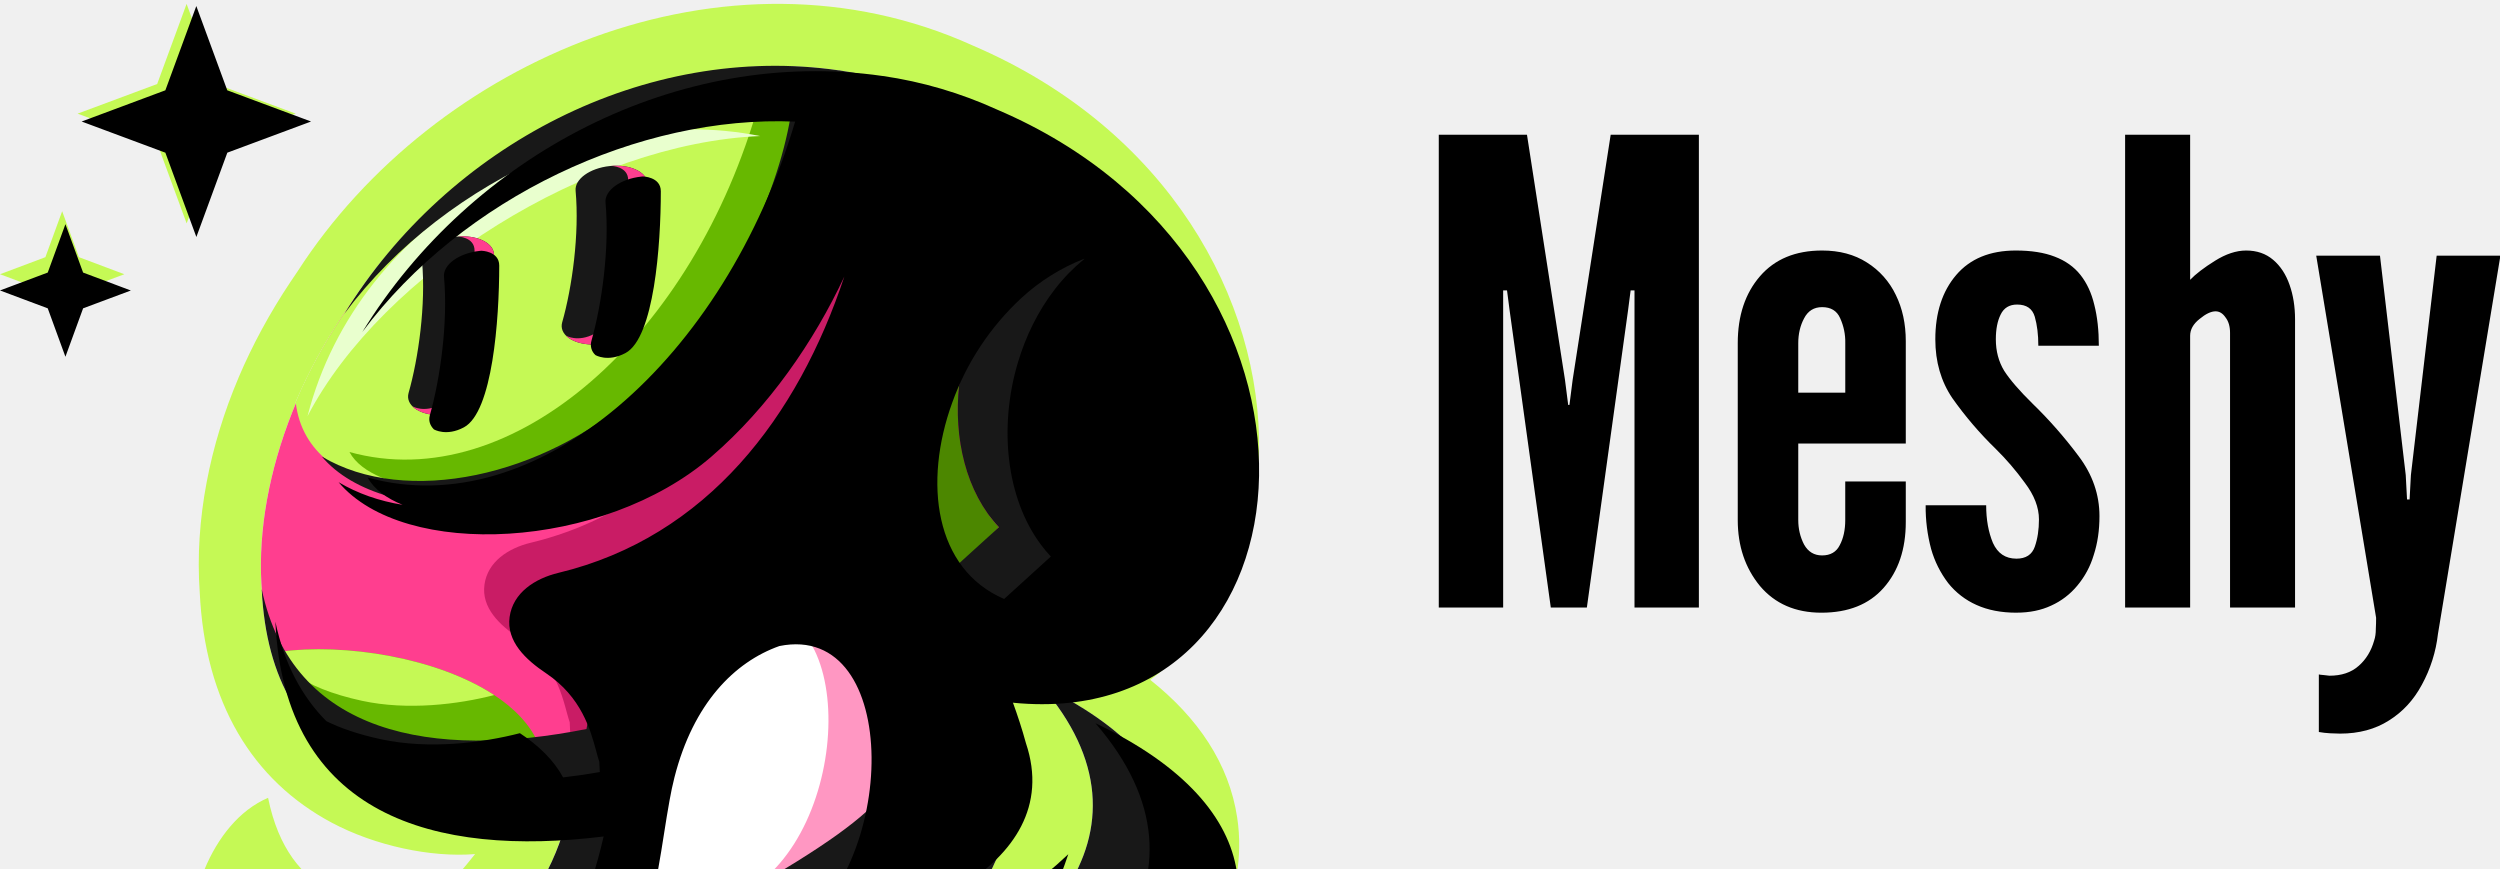
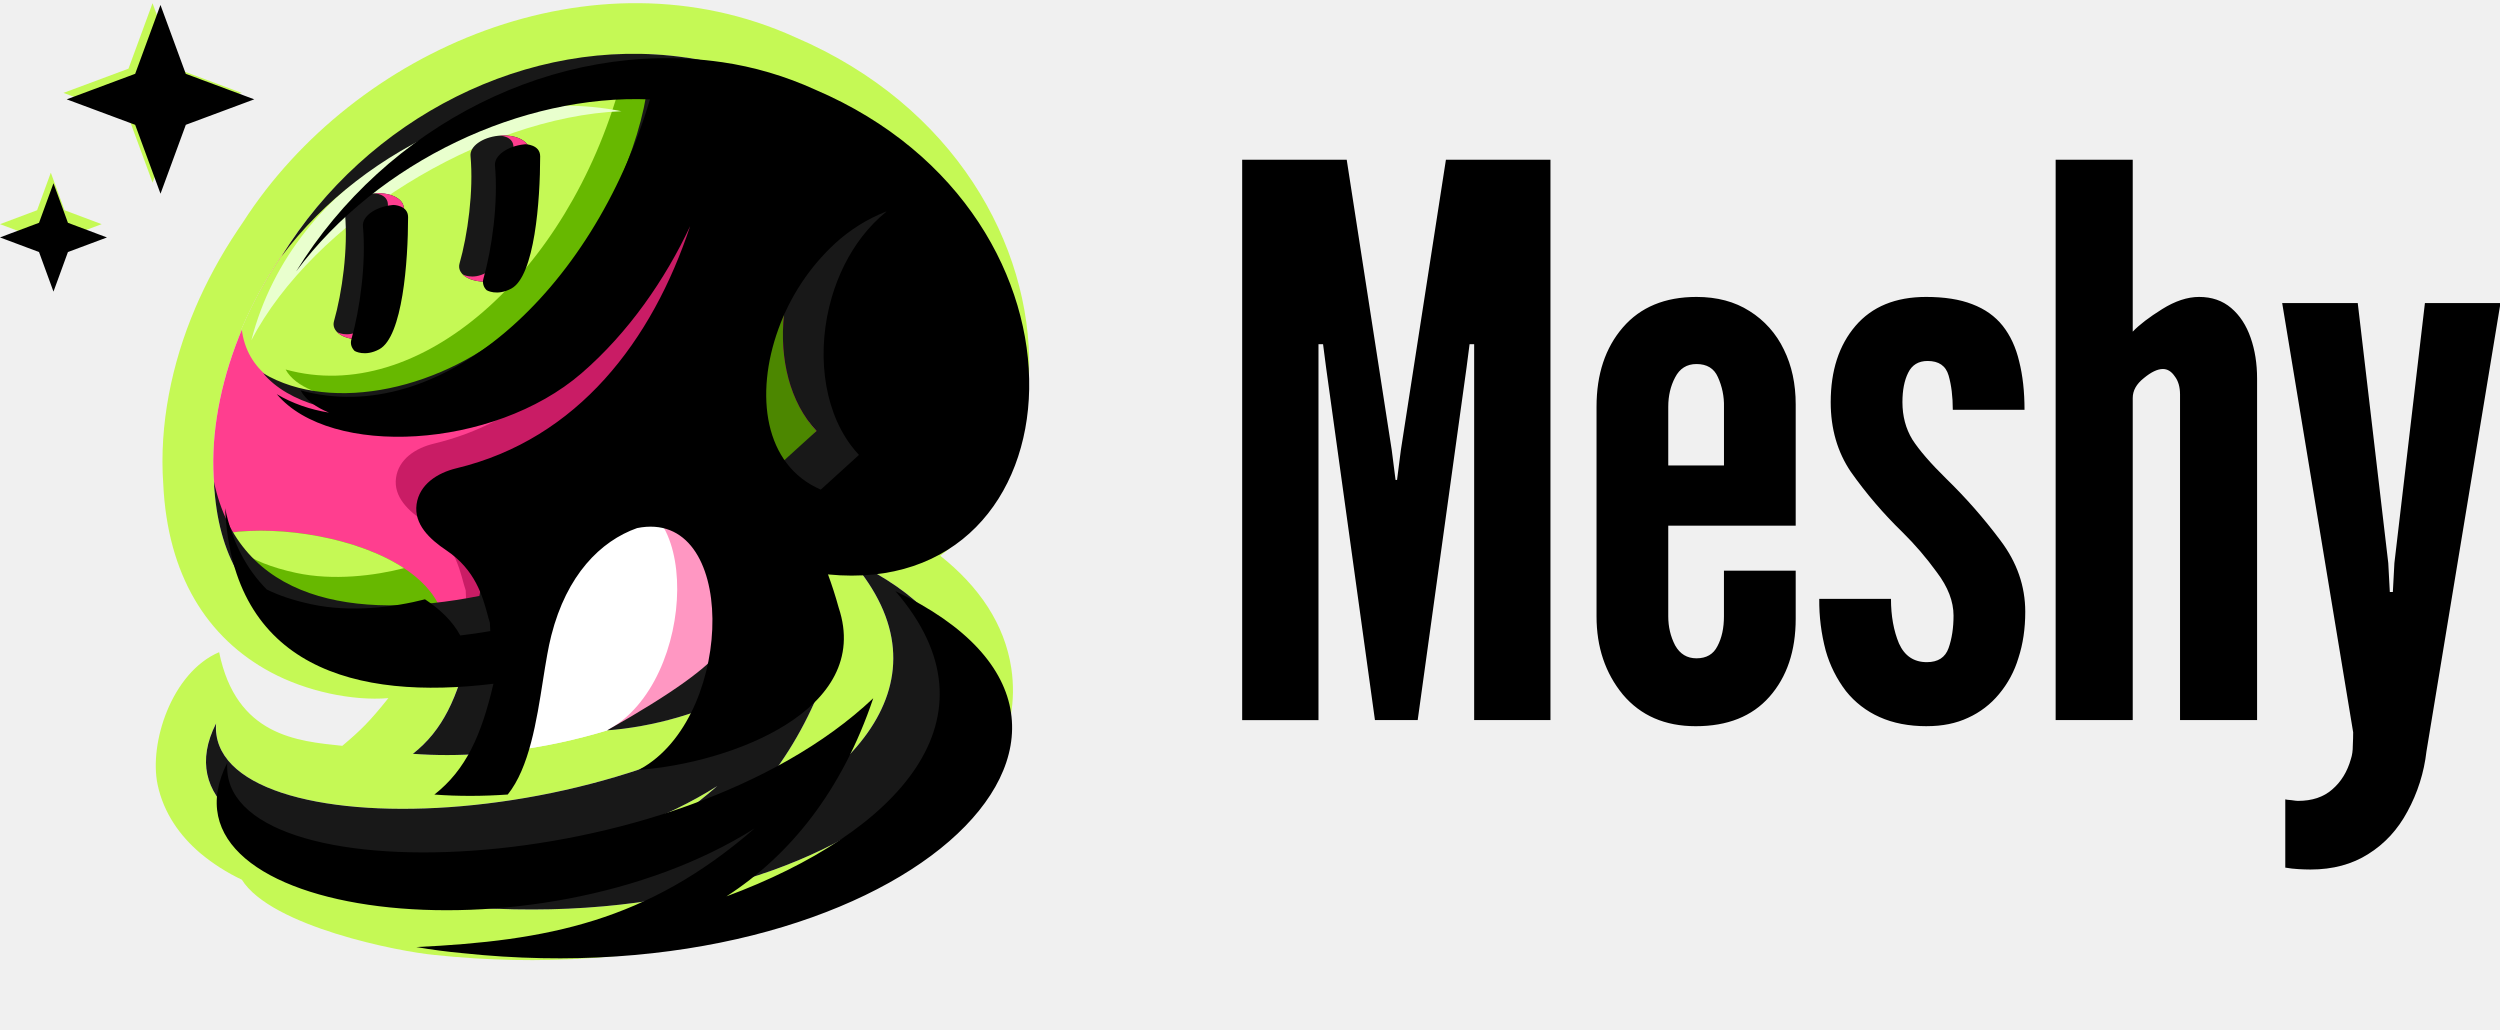
- <svg xmlns="http://www.w3.org/2000/svg" viewBox="0 0 2.879 1">
-   <g transform="translate(0 -0.055927) scale(0.060414)" data-pr-box="0 0 1.45 1.357089" class="pr-combine-mark-color">
+ <svg xmlns="http://www.w3.org/2000/svg" viewBox="0 0 2.429 1">
+   <g transform="translate(0 -0.03857) scale(0.041665)" data-pr-box="0 0 1 0.935923" class="pr-combine-mark-color">
    <path clip-rule="evenodd" d="M4.546 8.126c.266-.625.599-1.24.993-1.83l.007-.01c.043-.065.086-.13.13-.193C8.27 2.07 13.838-.341 18.546 1.795 22.267 3.388 24.05 6.64 24 9.535c-.026 1.444-.514 2.853-1.522 3.87a4.678 4.678 0 01-.553.48c.91.721 1.504 1.6 1.658 2.625.231 1.535-.597 2.907-1.763 3.92-2.333 2.025-6.704 3.294-11.684 2.765-.827-.075-3.815-.663-4.496-1.755a4.524 4.524 0 01-.972-.621c-.466-.397-.85-.926-.992-1.593-.206-.97.327-2.62 1.434-3.092.398 1.955 1.818 2.074 2.872 2.184.431-.363.64-.568 1.074-1.112-.844.069-1.914-.161-2.735-.6-1.507-.805-2.415-2.283-2.514-4.394-.098-1.383.2-2.818.74-4.086zm2.117-1.38l-.128.19-.008.013a9.973 9.973 0 00-.891 1.64l.003.025c-.49 1.173-.719 2.37-.656 3.446l.007.095v.003l.003.078c.174 2.975 2.205 3.928 4.7 3.898.405-.005.821-.035 1.244-.087a7.05 7.05 0 01-.386 1.227c-.221.507-.51.906-.923 1.23 1.488.112 3.098-.108 4.54-.549 1.992-.145 5.082-1.287 4.455-3.489a2.502 2.502 0 00-.034-.109 9.367 9.367 0 00-.23-.723l-.007-.017.008.007a4.866 4.866 0 001.33-.044 4.114 4.114 0 00.401-.094c.229-.066.443-.151.644-.254.003 0 .005-.002.007-.003l.006-.003.095-.05c3.19-1.768 2.678-7.974-2.776-10.3C14 1.023 9.01 3.093 6.663 6.746zm13.187 7.251c2.427 2.81.033 5.36-3.747 6.763 1.405-.908 2.56-2.33 3.254-4.392-4.206 3.98-13.856 4.391-14.306 1.721a3.247 3.247 0 01-.013-.291v-.002c-.967 1.902 1.176 3.08 4.111 3.25l.038.003a13.628 13.628 0 002.595-.107c1.732-.229 3.502-.776 4.944-1.687-.81.704-1.601 1.217-2.408 1.593-1.269.592-2.574.846-4.044.969h-.004c-.338.028-.685.05-1.042.067.34.059.682.104 1.024.135.54.058 1.07.093 1.59.107.977.027 1.915-.019 2.8-.126 6.268-.762 9.88-4.606 6.496-7.23a5.82 5.82 0 00-.37-.263 7.713 7.713 0 00-.916-.51l-.004-.002.002.002z" fill="#C5F955" fill-rule="evenodd" />
    <path d="M6.536 6.936c-2.797 4.238-2.052 9.843 3.974 8.85l5.975-1.967c5.596-1.862 5.863-7.568 2.333-10.083-2.676-1.906-8.875-1.961-12.282 3.2z" fill="#FF3E8F" />
    <path clip-rule="evenodd" d="M9.659 10.271c2.653-.718 5.463-3.77 5.895-7.682-.919-.085-1.941-.022-3.06.224-3.364.742-5.757 3.193-6.858 5.775.224 2.002 3.325 1.872 4.023 1.683z" fill="#C5F955" fill-rule="evenodd" />
    <path clip-rule="evenodd" d="M9.659 10.27c2.654-.717 5.138-3.656 5.57-7.568l-.762.182c-1.23 4.42-4.695 7.522-7.806 6.658.46.852 2.639.826 2.998.729z" fill="#67B800" fill-rule="evenodd" />
    <path clip-rule="evenodd" d="M14.495 3.52c-3.511-.704-7.65 1.513-8.633 5.338 1.427-2.74 5.365-5.208 8.633-5.339z" fill="#E9FFCE" fill-rule="evenodd" />
    <path d="M21.574 7.034l-5.382 7.395-5.482 1.158c-.06.042-.112.024-.113.024l.113-.024c.089-.065.191-.27.15-.894-.115-.323-.191-1.084-.965-1.602-.37-.248-.722-.579-.66-1.022.06-.436.454-.695.883-.798 3.705-.89 5.418-4.685 5.798-8.27l3.246 1.405 2.412 2.628z" fill="#C91C65" />
    <path d="M18.194 11.743c-2.242-.965-1.142-5.172 1.45-6.164a.076.076 0 01.003.003c-1.58 1.284-1.856 4.064-.606 5.392-.177.19-.37.379-.583.564a9.934 9.934 0 01-.264.205z" fill="#4C8700" />
    <path clip-rule="evenodd" d="M5.324 13.352c1.883-.265 4.951.526 5.053 2.231-2.108.122-4.38-.974-5.053-2.23z" fill="#67B800" fill-rule="evenodd" />
    <path d="M5.624 13.787c.279.194.691.371 1.28.498.867.187 1.833.067 2.516-.11-1.08-.71-2.848-.998-4.096-.823.079.148.18.293.3.434z" fill="#C5F955" />
    <path d="M11.652 14.397c.312-3.417 5.138-3.928 5.921-1.77.064.193.145.404.23.627.23.607.496 1.305.558 1.982-.936 1.715-4.22 3.122-7.358 3.282.953-2.004.649-4.12.649-4.12z" fill="#fff" />
    <path d="M17.327 16.582l-3.17 1.374c2.132-1.117 2.242-5.828-.042-5.358l1.896-.807 1.777 1.542-.461 3.25z" fill="#FF97C2" />
    <path clip-rule="evenodd" d="M18.068 2.876a7.644 7.644 0 00-2.07-.609h-.008c-3.685-.532-7.445 1.42-9.426 4.64 1.964-2.638 5.542-4.165 8.504-3.753-.251 1.492-1.215 3.713-2.962 5.286-1.734 1.56-4.361 2.149-5.972 1.188 1.187 1.41 4.795 1.23 6.756-.464 1.838-1.587 2.976-4.07 3.186-5.796.086.02.17.043.254.066.894.284 1.142 1.053 1.203 1.59.04.356-.18.666-.443.91-.554.518-1.106 1.354-1.427 2.252-.362 1.014-.844 2.062-1.722 2.687-.393.28-.705.521-.945.73-.837.553-1.481 1.461-1.731 2.76l-.086.459c-2.914.579-5.6.128-6.19-2.666.165 3.526 2.893 4.267 5.949 3.891-.265 1.14-.609 1.908-1.31 2.457.531.04 1.078.038 1.627-.001.477-.591.64-1.636.781-2.528.032-.206.063-.403.096-.585a5.956 5.956 0 01.089-.414c.914-3.591 4.749-2.958 4.935-.471l.013.168c.084.998.127 1.504-3.011 3.284 2.023-.145 5.196-1.322 4.432-3.6a9.473 9.473 0 00-.237-.74l.007.008c5.67.557 6.306-7.935-.292-10.749zm1.577 2.703c-2.593.993-3.693 5.2-1.45 6.164l.846-.768c-1.25-1.328-.974-4.108.606-5.392l-.002-.004z" fill="#181818" fill-rule="evenodd" />
    <path d="M10.252 22.02c9.524 1.016 16.05-4.957 9.597-8.025 2.43 2.81.036 5.363-3.746 6.766 1.406-.909 2.56-2.33 3.255-4.392-4.354 4.119-14.543 4.415-14.319 1.427-1.767 3.471 6.828 4.53 11.687 1.46-2.378 2.067-4.6 2.49-7.498 2.628.34.06.682.105 1.024.136z" fill="#181818" />
    <path clip-rule="evenodd" d="M8.35 8.84c-.374-.01-.625-.2-.562-.423.19-.666.332-1.69.257-2.51-.02-.22.27-.43.649-.47.378-.04.702.106.722.326.081.888-.07 1.973-.274 2.689-.063.223-.418.397-.792.387z" fill="#181818" fill-rule="evenodd" />
    <path d="M7.861 8.67s.224.136.545-.036c.519-.278.64-1.953.64-2.931 0-.264-.325-.269-.325-.269.366-.03.675.114.694.33.082.887-.07 1.972-.273 2.688-.064.223-.418.397-.792.387-.216-.005-.392-.07-.489-.168z" fill="#FF3E8F" />
    <path clip-rule="evenodd" d="M11.278 7.493c-.374-.01-.625-.199-.562-.422.19-.666.331-1.69.256-2.51-.02-.22.27-.43.65-.47.378-.04.701.106.722.326.08.888-.071 1.973-.274 2.688-.064.224-.418.397-.792.388z" fill="#181818" fill-rule="evenodd" />
    <path d="M10.79 7.324s.223.135.544-.037c.519-.278.64-1.952.64-2.93 0-.264-.326-.269-.326-.269.367-.03.675.114.695.33.082.887-.07 1.972-.274 2.687-.063.224-.417.398-.791.388-.216-.006-.392-.071-.489-.169z" fill="#FF3E8F" />
    <path d="M3.557 1l.561 1.527 1.518.565-1.518.565-.56 1.527-.562-1.527-1.517-.565 1.517-.565L3.557 1zM1.185 4.952l.32.876.865.325-.865.324-.32.877-.32-.877L0 6.153l.865-.325.32-.876z" fill="#C5F955" />
  </g>
-   <g fill-rule="evenodd" fill="currentColor" transform="translate(0.0319 -0.014665) scale(0.060416)" data-pr-box="0 0 1.45 1.357089" class="pr-combine-mark-mono">
+   <g fill-rule="evenodd" fill="currentColor" transform="translate(0.022 -0.010114) scale(0.041666)" data-pr-box="0 0 1 0.935923" class="pr-combine-mark-mono">
    <path d="M3.214.358l.59 1.606 1.597.595-1.596.594-.59 1.607-.591-1.607-1.596-.594 1.596-.595.59-1.606zM16.3 1.691a8.04 8.04 0 012.178.641c6.94 2.96 6.273 11.893.308 11.306l-.008-.007c.09.247.177.51.25.779.803 2.395-2.534 3.633-4.663 3.785l.138-.078c2.107-1.3 2.17-6.033-.175-5.56-.855.303-1.641 1.093-2 2.503a6.199 6.199 0 00-.093.436 25.87 25.87 0 00-.102.614c-.147.94-.32 2.038-.821 2.66-.578.041-1.153.043-1.711.001.737-.577 1.098-1.385 1.377-2.584-3.215.395-6.084-.384-6.257-4.094.17.809.509 1.431.972 1.896.267.133.61.252 1.043.345.911.196 1.928.07 2.646-.116.36.237.648.518.823.843.23-.027.464-.061.7-.102a4.523 4.523 0 00-.01-.197 3.115 3.115 0 01-.06-.209c-.108-.395-.278-1.023-.953-1.476-.391-.261-.76-.609-.696-1.075.064-.459.478-.731.93-.84 2.84-.683 4.568-2.988 5.45-5.648C14.988 6.75 14.129 8 13.032 8.947c-2.062 1.781-5.857 1.971-7.106.487.364.217.776.359 1.219.431-.299-.122-.54-.291-.665-.52 3.221.894 6.802-2.252 8.148-6.784-2.963-.128-6.335 1.44-8.25 4.01 2.084-3.387 6.04-5.44 9.916-4.88h.007zm2.57 5.476c-.357 1.21-.224 2.564.444 3.459.058.078.121.154.188.225l-.89.809c-1.327-.571-1.541-2.22-.99-3.741a5.04 5.04 0 011.32-1.997 3.822 3.822 0 011.195-.747l.003.004a3.511 3.511 0 00-.559.574c-.322.415-.56.902-.711 1.414z" />
    <path d="M20.352 14.028c6.788 3.227-.077 9.51-10.095 8.441-.36-.033-.72-.08-1.077-.142 3.05-.146 5.386-.591 7.887-2.766-5.111 3.23-14.152 2.117-12.294-1.535-.236 3.143 10.482 2.832 15.062-1.501-.73 2.168-1.945 3.664-3.423 4.62 3.978-1.476 6.496-4.16 3.94-7.117zM7.742 8.427s.236.142.573-.039c.546-.292.673-2.054.673-3.083 0-.278-.342-.283-.342-.283l-.029.003c-.398.042-.704.264-.682.495.079.862-.071 1.94-.27 2.64-.028.1.003.192.077.267zM11.395 6.972c-.338.181-.573.039-.573.039a.263.263 0 01-.078-.267c.2-.7.349-1.778.27-2.64-.021-.231.285-.453.683-.495.01 0 .019-.002.028-.003 0 0 .343.005.343.283 0 1.029-.128 2.79-.673 3.083zM1.056 5.438l-.337-.922-.337.922-.91.341.91.341.337.923.337-.923.91-.34-.91-.342z" />
  </g>
-   <g fill="currentColor" fill-rule="evenodd" transform="translate(1.594201 0.092476) scale(0.031348)" data-pr-box="1.656897 0.155172 1.222571 0.689655" class="pr-combine-text" data-combine-word="Meshy">
+   <g fill="currentColor" fill-rule="evenodd" transform="translate(1.144201 0.092476) scale(0.031348)" data-pr-box="1.206897 0.155172 1.222571 0.689655" class="pr-combine-text" data-combine-word="Meshy">
    <path d="M2 19.368V2h3.24l1.396 9.003.118.922H6.8l.118-.922L8.315 2h3.24v17.368H9.19V7.718h-.142l-.095.733L7.44 19.368H6.115L4.602 8.451l-.095-.732h-.142v11.65H2zm14.057.19c-.954 0-1.706-.328-2.258-.981-.544-.662-.816-1.47-.816-2.422V9.656c0-1.008.272-1.827.816-2.457.544-.63 1.304-.946 2.282-.946.639 0 1.186.146 1.644.438.461.287.83.702 1.064 1.193.245.496.367 1.063.367 1.701v3.758h-3.95v2.812c0 .322.07.622.213.898.15.268.37.401.662.401.308 0 .524-.126.65-.378.134-.252.201-.559.201-.921v-1.418h2.224v1.489c0 1-.272 1.807-.816 2.422-.536.606-1.297.91-2.283.91zm-.851-8.082h1.727v-1.82a2.09 2.09 0 00-.19-.921c-.118-.268-.339-.402-.662-.402-.3 0-.52.138-.662.414-.142.267-.213.57-.213.91v1.819zm8.015 8.082c-.56 0-1.05-.095-1.467-.284a2.765 2.765 0 01-1.04-.803 3.745 3.745 0 01-.627-1.253 5.982 5.982 0 01-.201-1.607h2.223c0 .528.083.989.248 1.383.174.386.462.579.864.579.346 0 .571-.146.674-.438.102-.29.153-.626.153-1.004 0-.44-.173-.89-.52-1.347a9.865 9.865 0 00-1.064-1.24 13.269 13.269 0 01-1.597-1.867c-.417-.615-.626-1.335-.626-2.162 0-.977.256-1.765.768-2.364.512-.598 1.242-.898 2.188-.898.568 0 1.044.075 1.43.225.395.15.71.374.947.673.236.3.406.666.508 1.1.11.433.166.933.166 1.5h-2.223c0-.41-.044-.764-.13-1.064-.087-.3-.304-.449-.65-.449-.285 0-.486.123-.604.367-.118.236-.177.54-.177.91 0 .433.102.819.307 1.157.213.331.564.737 1.053 1.217.61.593 1.17 1.233 1.679 1.914.512.678.768 1.414.768 2.21 0 .52-.07.996-.212 1.43a3.137 3.137 0 01-.603 1.122 2.661 2.661 0 01-.958.732c-.37.174-.796.26-1.277.26zm3.992-.19V2h2.389v5.329c.204-.213.508-.446.91-.697.402-.252.785-.379 1.147-.379.394 0 .725.114.994.343.268.228.469.536.603.922.133.378.2.8.2 1.264v10.586h-2.388V9.278c0-.236-.055-.425-.166-.567-.102-.15-.224-.224-.366-.224-.166 0-.363.094-.591.283-.229.182-.343.386-.343.615v9.983h-2.39zM35.11 24a7.05 7.05 0 01-.367-.012 3.507 3.507 0 01-.413-.047v-2.115c.023.008.086.016.189.024.102.015.17.023.2.023.443 0 .797-.118 1.065-.354.276-.236.47-.552.58-.945.04-.119.059-.257.059-.414.008-.157.011-.295.011-.413l-2.2-13.304h2.342l.946 8.058.048.898h.094l.048-.898.946-8.058H41l-2.294 13.894a5.088 5.088 0 01-.591 1.867c-.3.56-.702.996-1.207 1.312-.504.322-1.103.484-1.797.484z" />
  </g>
</svg>
